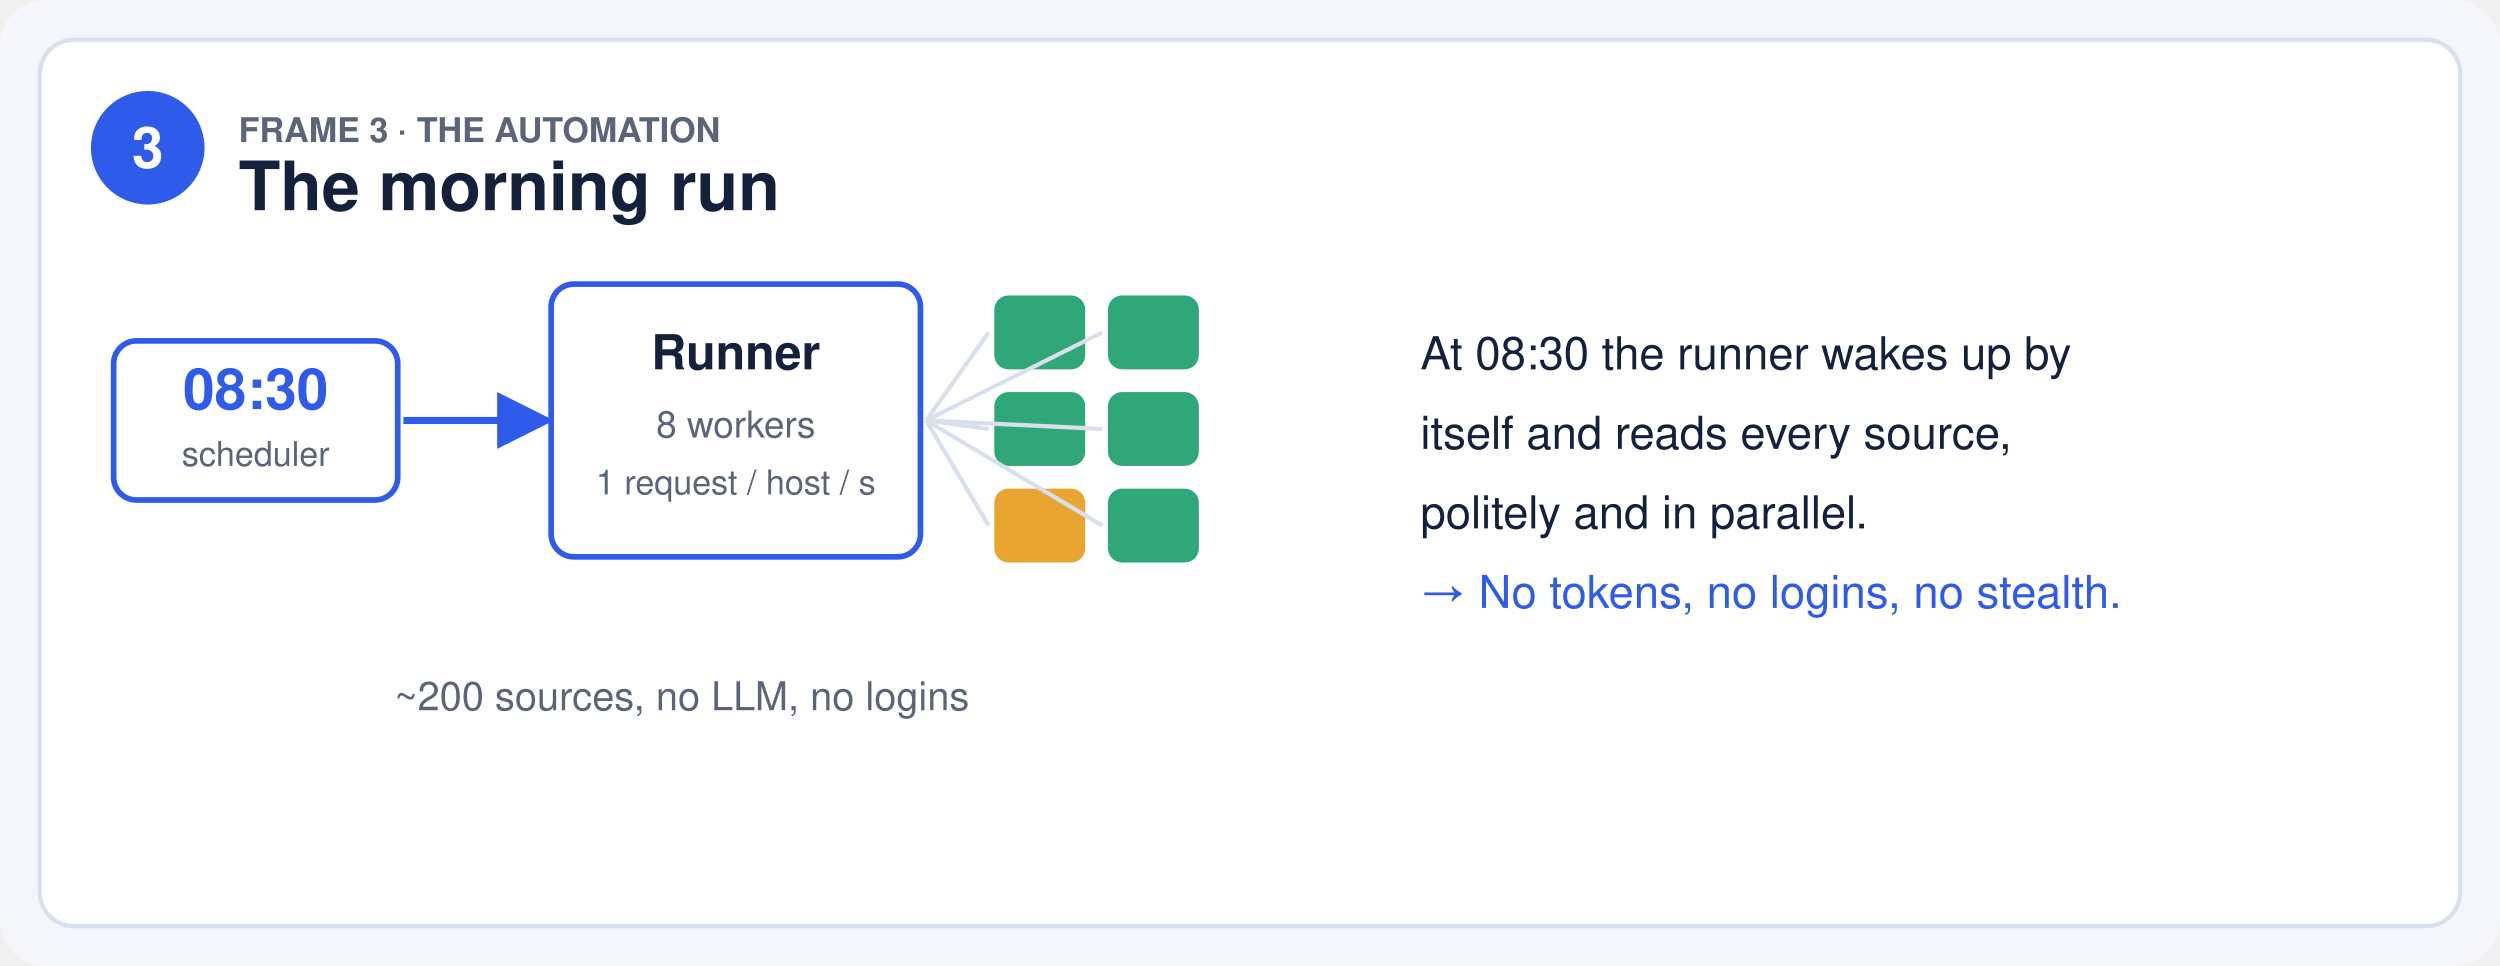
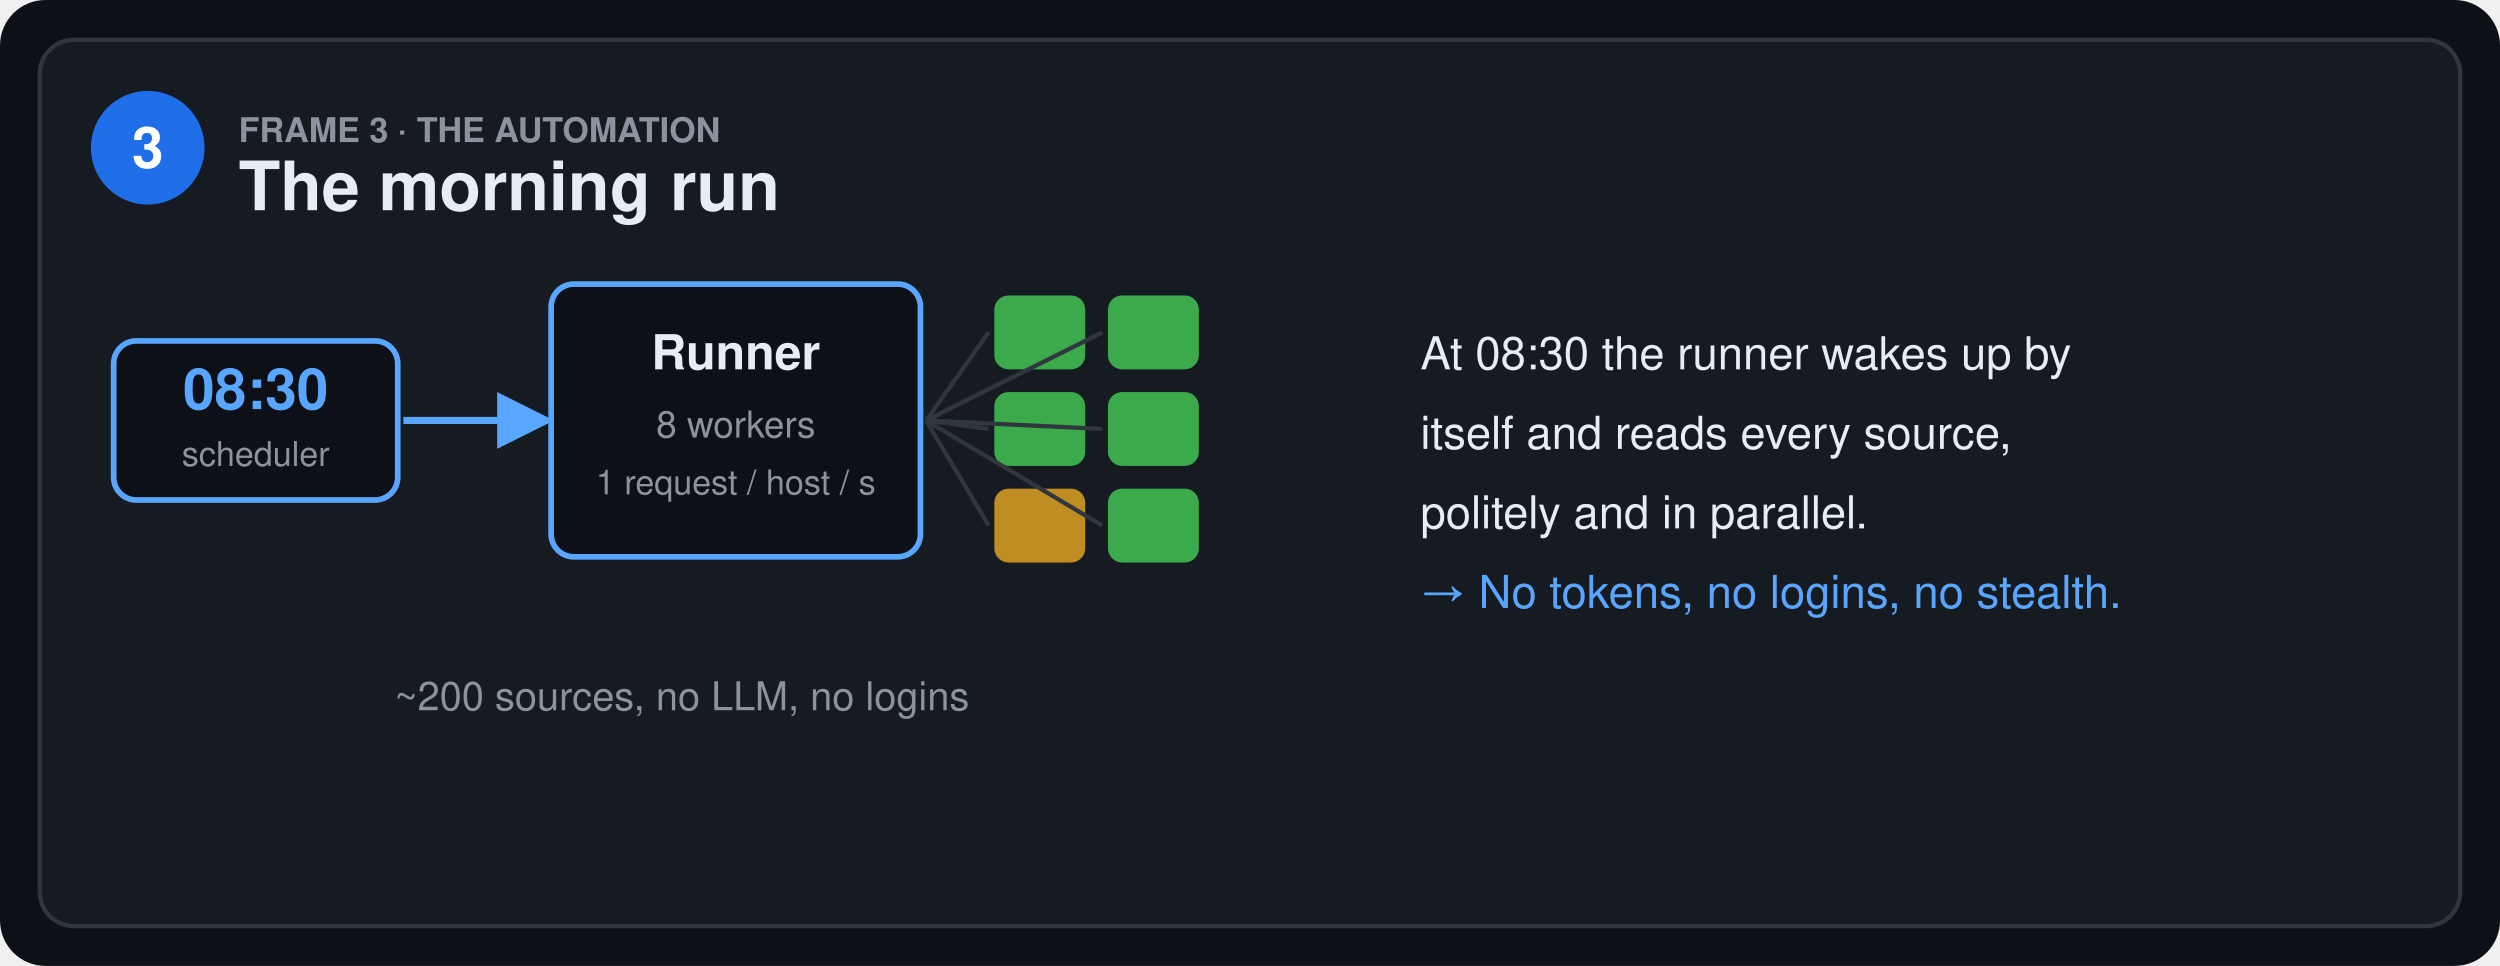
<svg xmlns="http://www.w3.org/2000/svg" viewBox="0 0 880 340" width="880" height="340" role="img" aria-label="Frame 3: The morning run">
-   <rect width="880" height="340" rx="16" fill="#f4f6fb" />
-   <rect x="14" y="14" width="852" height="312" rx="12" fill="#ffffff" stroke="#d9dfec" stroke-width="1.5" />
-   <circle cx="52" cy="52" r="20" fill="#2f5bea" />
+   <rect width="880" height="340" rx="16" fill="#0d1117" />
+   <rect x="14" y="14" width="852" height="312" rx="12" fill="#161b22" stroke="#30363d" stroke-width="1.5" />
+   <circle cx="52" cy="52" r="20" fill="#1f6feb" />
  <text x="52" y="59" font-size="20" fill="#fff" font-weight="700" text-anchor="middle" font-family="Segoe UI, Helvetica, Arial, sans-serif">3</text>
-   <text x="84" y="50" font-size="12" fill="#5b6478" font-weight="700" text-anchor="start" font-family="Segoe UI, Helvetica, Arial, sans-serif">FRAME 3  ·  THE AUTOMATION</text>
-   <text x="84" y="74" font-size="24" fill="#14213d" font-weight="700" text-anchor="start" font-family="Segoe UI, Helvetica, Arial, sans-serif">The morning run</text>
-   <text x="500" y="130" font-size="16" fill="#14213d" font-weight="400" text-anchor="start" font-family="Segoe UI, Helvetica, Arial, sans-serif">At 08:30 the runner wakes up by</text>
-   <text x="500" y="158" font-size="16" fill="#14213d" font-weight="400" text-anchor="start" font-family="Segoe UI, Helvetica, Arial, sans-serif">itself and reads every source,</text>
-   <text x="500" y="186" font-size="16" fill="#14213d" font-weight="400" text-anchor="start" font-family="Segoe UI, Helvetica, Arial, sans-serif">politely and in parallel.</text>
-   <text x="500" y="214" font-size="16" fill="#2f5bea" font-weight="400" text-anchor="start" font-family="Segoe UI, Helvetica, Arial, sans-serif">→ No tokens, no logins, no stealth.</text>
-   <rect x="40" y="120" width="100" height="56" rx="8" fill="#fff" stroke="#2f5bea" stroke-width="2" />
-   <text x="90" y="144" font-size="20" fill="#2f5bea" font-weight="700" text-anchor="middle" font-family="Segoe UI, Helvetica, Arial, sans-serif">08:30</text>
-   <text x="90" y="164" font-size="12" fill="#5b6478" font-weight="400" text-anchor="middle" font-family="Segoe UI, Helvetica, Arial, sans-serif">scheduler</text>
-   <path d="M142 148 H190" stroke="#2f5bea" stroke-width="2.5" marker-end="url(#ar)" />
+   <text x="84" y="50" font-size="12" fill="#8b949e" font-weight="700" text-anchor="start" font-family="Segoe UI, Helvetica, Arial, sans-serif">FRAME 3  ·  THE AUTOMATION</text>
+   <text x="84" y="74" font-size="24" fill="#e6edf3" font-weight="700" text-anchor="start" font-family="Segoe UI, Helvetica, Arial, sans-serif">The morning run</text>
+   <text x="500" y="130" font-size="16" fill="#e6edf3" font-weight="400" text-anchor="start" font-family="Segoe UI, Helvetica, Arial, sans-serif">At 08:30 the runner wakes up by</text>
+   <text x="500" y="158" font-size="16" fill="#e6edf3" font-weight="400" text-anchor="start" font-family="Segoe UI, Helvetica, Arial, sans-serif">itself and reads every source,</text>
+   <text x="500" y="186" font-size="16" fill="#e6edf3" font-weight="400" text-anchor="start" font-family="Segoe UI, Helvetica, Arial, sans-serif">politely and in parallel.</text>
+   <text x="500" y="214" font-size="16" fill="#58a6ff" font-weight="400" text-anchor="start" font-family="Segoe UI, Helvetica, Arial, sans-serif">→ No tokens, no logins, no stealth.</text>
+   <rect x="40" y="120" width="100" height="56" rx="8" fill="#0d1117" stroke="#58a6ff" stroke-width="2" />
+   <text x="90" y="144" font-size="20" fill="#58a6ff" font-weight="700" text-anchor="middle" font-family="Segoe UI, Helvetica, Arial, sans-serif">08:30</text>
+   <text x="90" y="164" font-size="12" fill="#8b949e" font-weight="400" text-anchor="middle" font-family="Segoe UI, Helvetica, Arial, sans-serif">scheduler</text>
+   <path d="M142 148 H190" stroke="#58a6ff" stroke-width="2.5" marker-end="url(#ar)" />
  <defs>
    <marker id="ar" markerWidth="8" markerHeight="8" refX="6" refY="4" orient="auto">
-       <path d="M0 0 L8 4 L0 8 z" fill="#2f5bea" />
+       <path d="M0 0 L8 4 L0 8 z" fill="#58a6ff" />
    </marker>
  </defs>
-   <rect x="194" y="100" width="130" height="96" rx="8" fill="#fff" stroke="#2f5bea" stroke-width="2" />
-   <text x="259" y="130" font-size="17" fill="#14213d" font-weight="700" text-anchor="middle" font-family="Segoe UI, Helvetica, Arial, sans-serif">Runner</text>
-   <text x="259" y="154" font-size="13" fill="#5b6478" font-weight="400" text-anchor="middle" font-family="Segoe UI, Helvetica, Arial, sans-serif">8 workers</text>
-   <text x="259" y="174" font-size="12" fill="#5b6478" font-weight="400" text-anchor="middle" font-family="Segoe UI, Helvetica, Arial, sans-serif">1 request / host / s</text>
-   <rect x="350" y="104" width="32" height="26" rx="5" fill="#1a9d6a" opacity="0.9" />
-   <path d="M326 148 L348 117" stroke="#d9dfec" stroke-width="1.5" />
-   <rect x="390" y="104" width="32" height="26" rx="5" fill="#1a9d6a" opacity="0.9" />
-   <path d="M326 148 L388 117" stroke="#d9dfec" stroke-width="1.5" />
-   <rect x="350" y="138" width="32" height="26" rx="5" fill="#1a9d6a" opacity="0.9" />
-   <path d="M326 148 L348 151" stroke="#d9dfec" stroke-width="1.5" />
-   <rect x="390" y="138" width="32" height="26" rx="5" fill="#1a9d6a" opacity="0.9" />
-   <path d="M326 148 L388 151" stroke="#d9dfec" stroke-width="1.5" />
-   <rect x="350" y="172" width="32" height="26" rx="5" fill="#e59b1b" opacity="0.9" />
-   <path d="M326 148 L348 185" stroke="#d9dfec" stroke-width="1.5" />
-   <rect x="390" y="172" width="32" height="26" rx="5" fill="#1a9d6a" opacity="0.9" />
-   <path d="M326 148 L388 185" stroke="#d9dfec" stroke-width="1.5" />
-   <text x="240" y="250" font-size="14" fill="#5b6478" font-weight="400" text-anchor="middle" font-family="Segoe UI, Helvetica, Arial, sans-serif">~200 sources, no LLM, no logins</text>
+   <rect x="194" y="100" width="130" height="96" rx="8" fill="#0d1117" stroke="#58a6ff" stroke-width="2" />
+   <text x="259" y="130" font-size="17" fill="#e6edf3" font-weight="700" text-anchor="middle" font-family="Segoe UI, Helvetica, Arial, sans-serif">Runner</text>
+   <text x="259" y="154" font-size="13" fill="#8b949e" font-weight="400" text-anchor="middle" font-family="Segoe UI, Helvetica, Arial, sans-serif">8 workers</text>
+   <text x="259" y="174" font-size="12" fill="#8b949e" font-weight="400" text-anchor="middle" font-family="Segoe UI, Helvetica, Arial, sans-serif">1 request / host / s</text>
+   <rect x="350" y="104" width="32" height="26" rx="5" fill="#3fb950" opacity="0.9" />
+   <path d="M326 148 L348 117" stroke="#30363d" stroke-width="1.5" />
+   <rect x="390" y="104" width="32" height="26" rx="5" fill="#3fb950" opacity="0.9" />
+   <path d="M326 148 L388 117" stroke="#30363d" stroke-width="1.5" />
+   <rect x="350" y="138" width="32" height="26" rx="5" fill="#3fb950" opacity="0.9" />
+   <path d="M326 148 L348 151" stroke="#30363d" stroke-width="1.5" />
+   <rect x="390" y="138" width="32" height="26" rx="5" fill="#3fb950" opacity="0.9" />
+   <path d="M326 148 L388 151" stroke="#30363d" stroke-width="1.5" />
+   <rect x="350" y="172" width="32" height="26" rx="5" fill="#d29922" opacity="0.9" />
+   <path d="M326 148 L348 185" stroke="#30363d" stroke-width="1.5" />
+   <rect x="390" y="172" width="32" height="26" rx="5" fill="#3fb950" opacity="0.9" />
+   <path d="M326 148 L388 185" stroke="#30363d" stroke-width="1.5" />
+   <text x="240" y="250" font-size="14" fill="#8b949e" font-weight="400" text-anchor="middle" font-family="Segoe UI, Helvetica, Arial, sans-serif">~200 sources, no LLM, no logins</text>
</svg>
